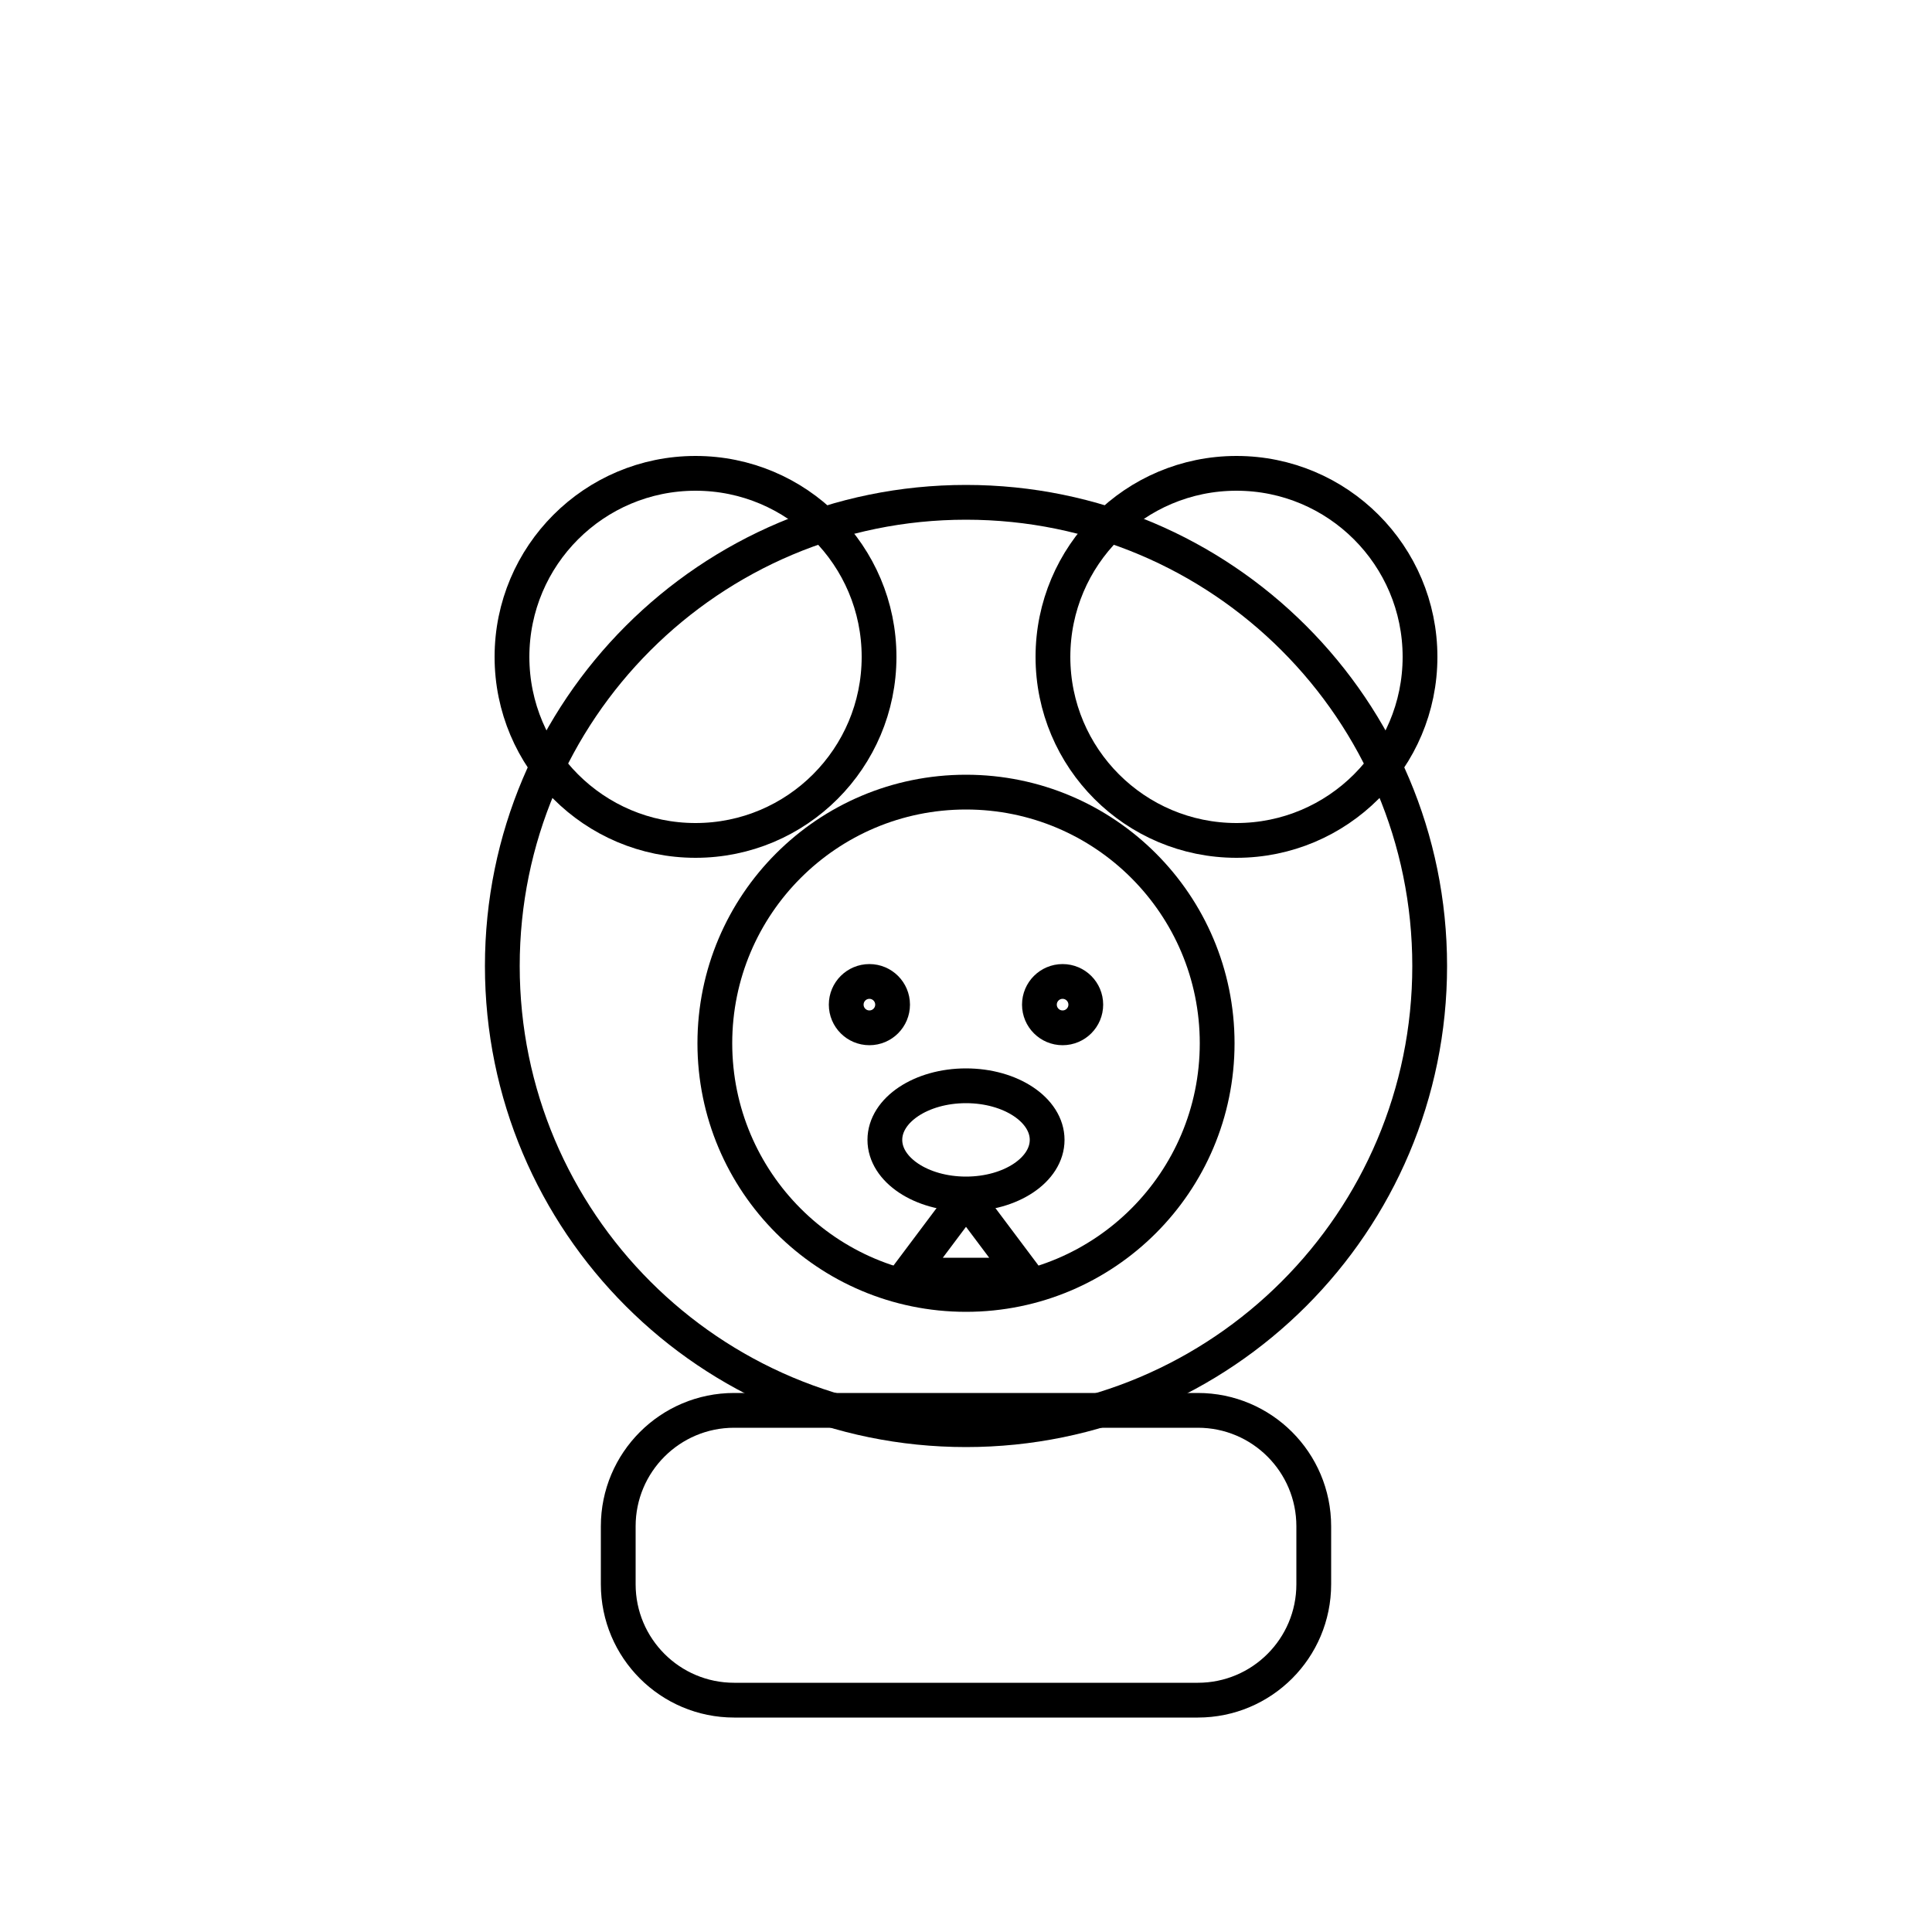
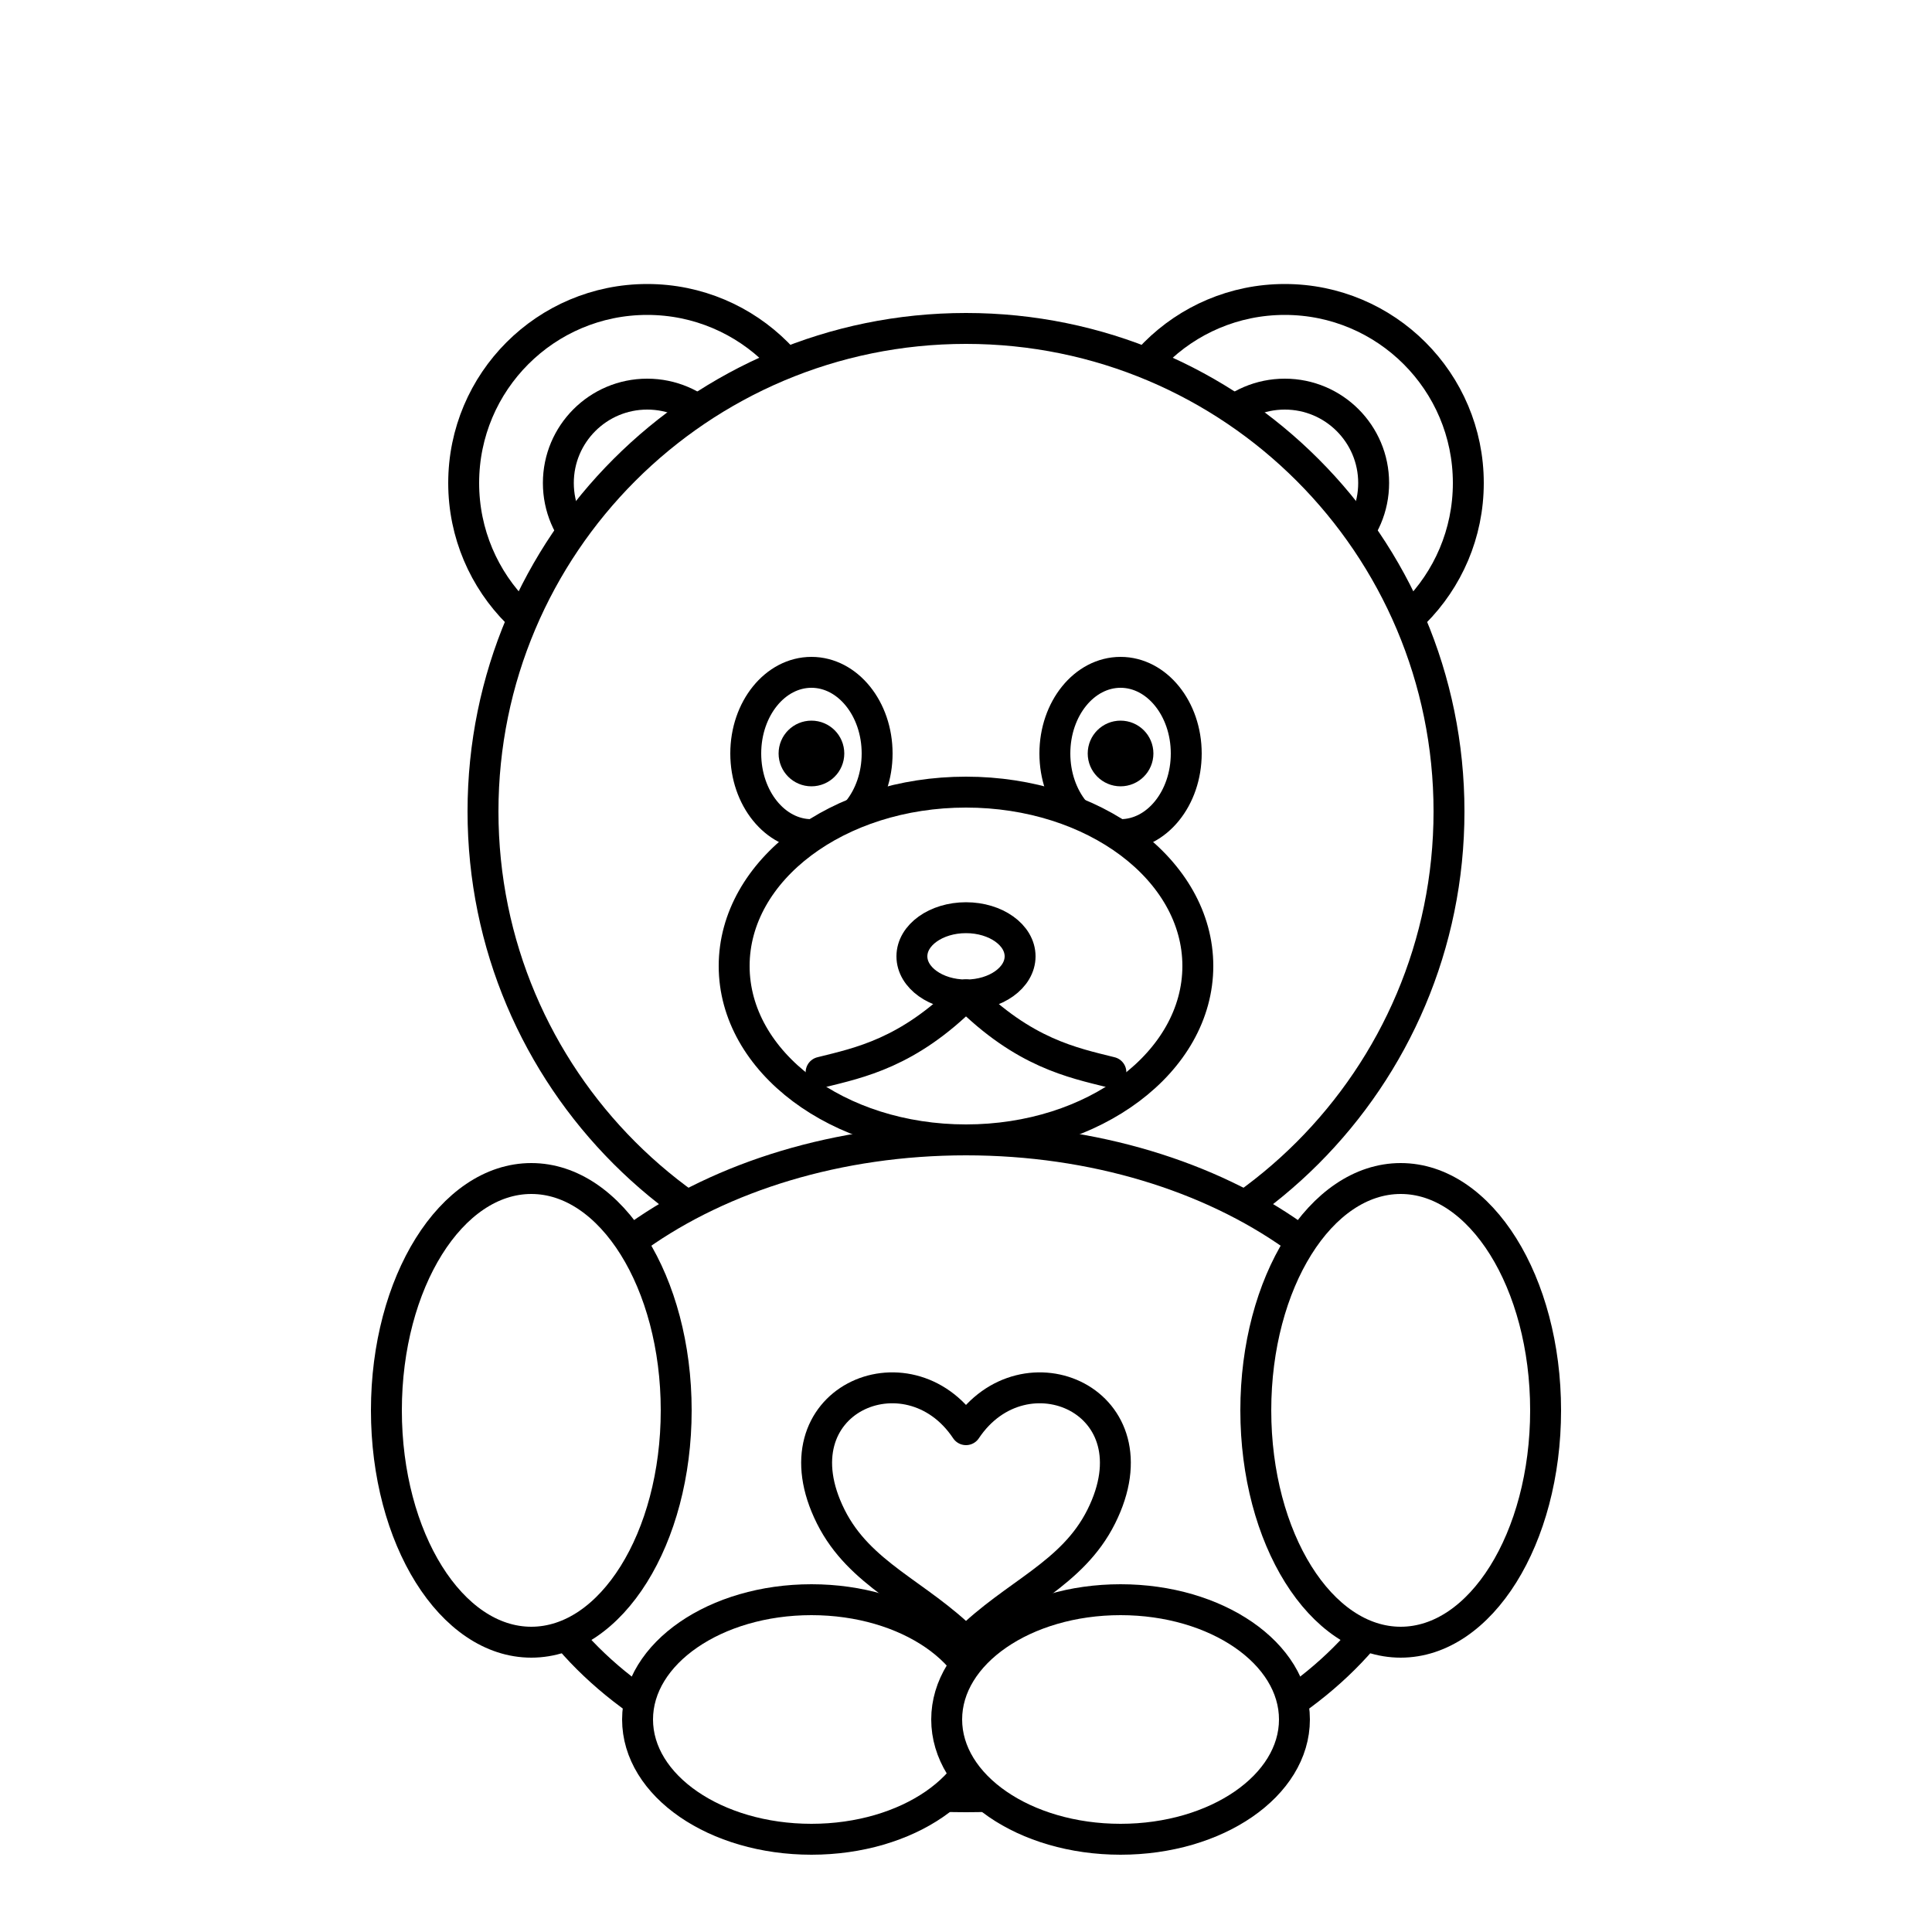
<svg xmlns="http://www.w3.org/2000/svg" viewBox="0 0 1000 1000">
  <rect width="1000" height="1000" fill="white" />
-   <g stroke="black" stroke-width="18" fill="none" stroke-linecap="round" stroke-linejoin="round">
-     <circle cx="500" cy="500" r="240" />
-     <circle cx="360" cy="340" r="95" />
-     <circle cx="640" cy="340" r="95" />
-     <circle cx="500" cy="540" r="130" />
-     <circle cx="450" cy="520" r="12" />
-     <circle cx="550" cy="520" r="12" />
-     <ellipse cx="500" cy="590" rx="42" ry="28" />
-     <path d="M500 620 L470 660 L530 660 Z" />
-     <rect x="320" y="730" width="360" height="150" rx="60" />
+   <g fill="white" stroke="black" stroke-width="16" stroke-linecap="round" stroke-linejoin="round">
+     <circle cx="335" cy="250" r="95" />
+     <circle cx="665" cy="250" r="95" />
+     <circle cx="335" cy="250" r="46" />
+     <circle cx="665" cy="250" r="46" />
+     <circle cx="500" cy="420" r="250" />
+     <ellipse cx="420" cy="390" rx="34" ry="42" />
+     <ellipse cx="580" cy="390" rx="34" ry="42" />
+     <circle cx="420" cy="390" r="9" fill="black" />
+     <circle cx="580" cy="390" r="9" fill="black" />
+     <ellipse cx="500" cy="500" rx="120" ry="90" />
+     <ellipse cx="500" cy="495" rx="28" ry="20" />
+     <path d="M500 515 C470 545 445 550 425 555" />
+     <path d="M500 515 C530 545 555 550 575 555" />
+     <ellipse cx="500" cy="760" rx="240" ry="170" />
+     <ellipse cx="275" cy="730" rx="75" ry="120" />
+     <ellipse cx="725" cy="730" rx="75" ry="120" />
+     <ellipse cx="420" cy="890" rx="90" ry="62" />
+     <ellipse cx="580" cy="890" rx="90" ry="62" />
+     <path d="M500 740 C470 695 400 725 430 785 C445 815 475 825 500 850 C525 825 555 815 570 785 C600 725 530 695 500 740 Z" />
  </g>
</svg>
